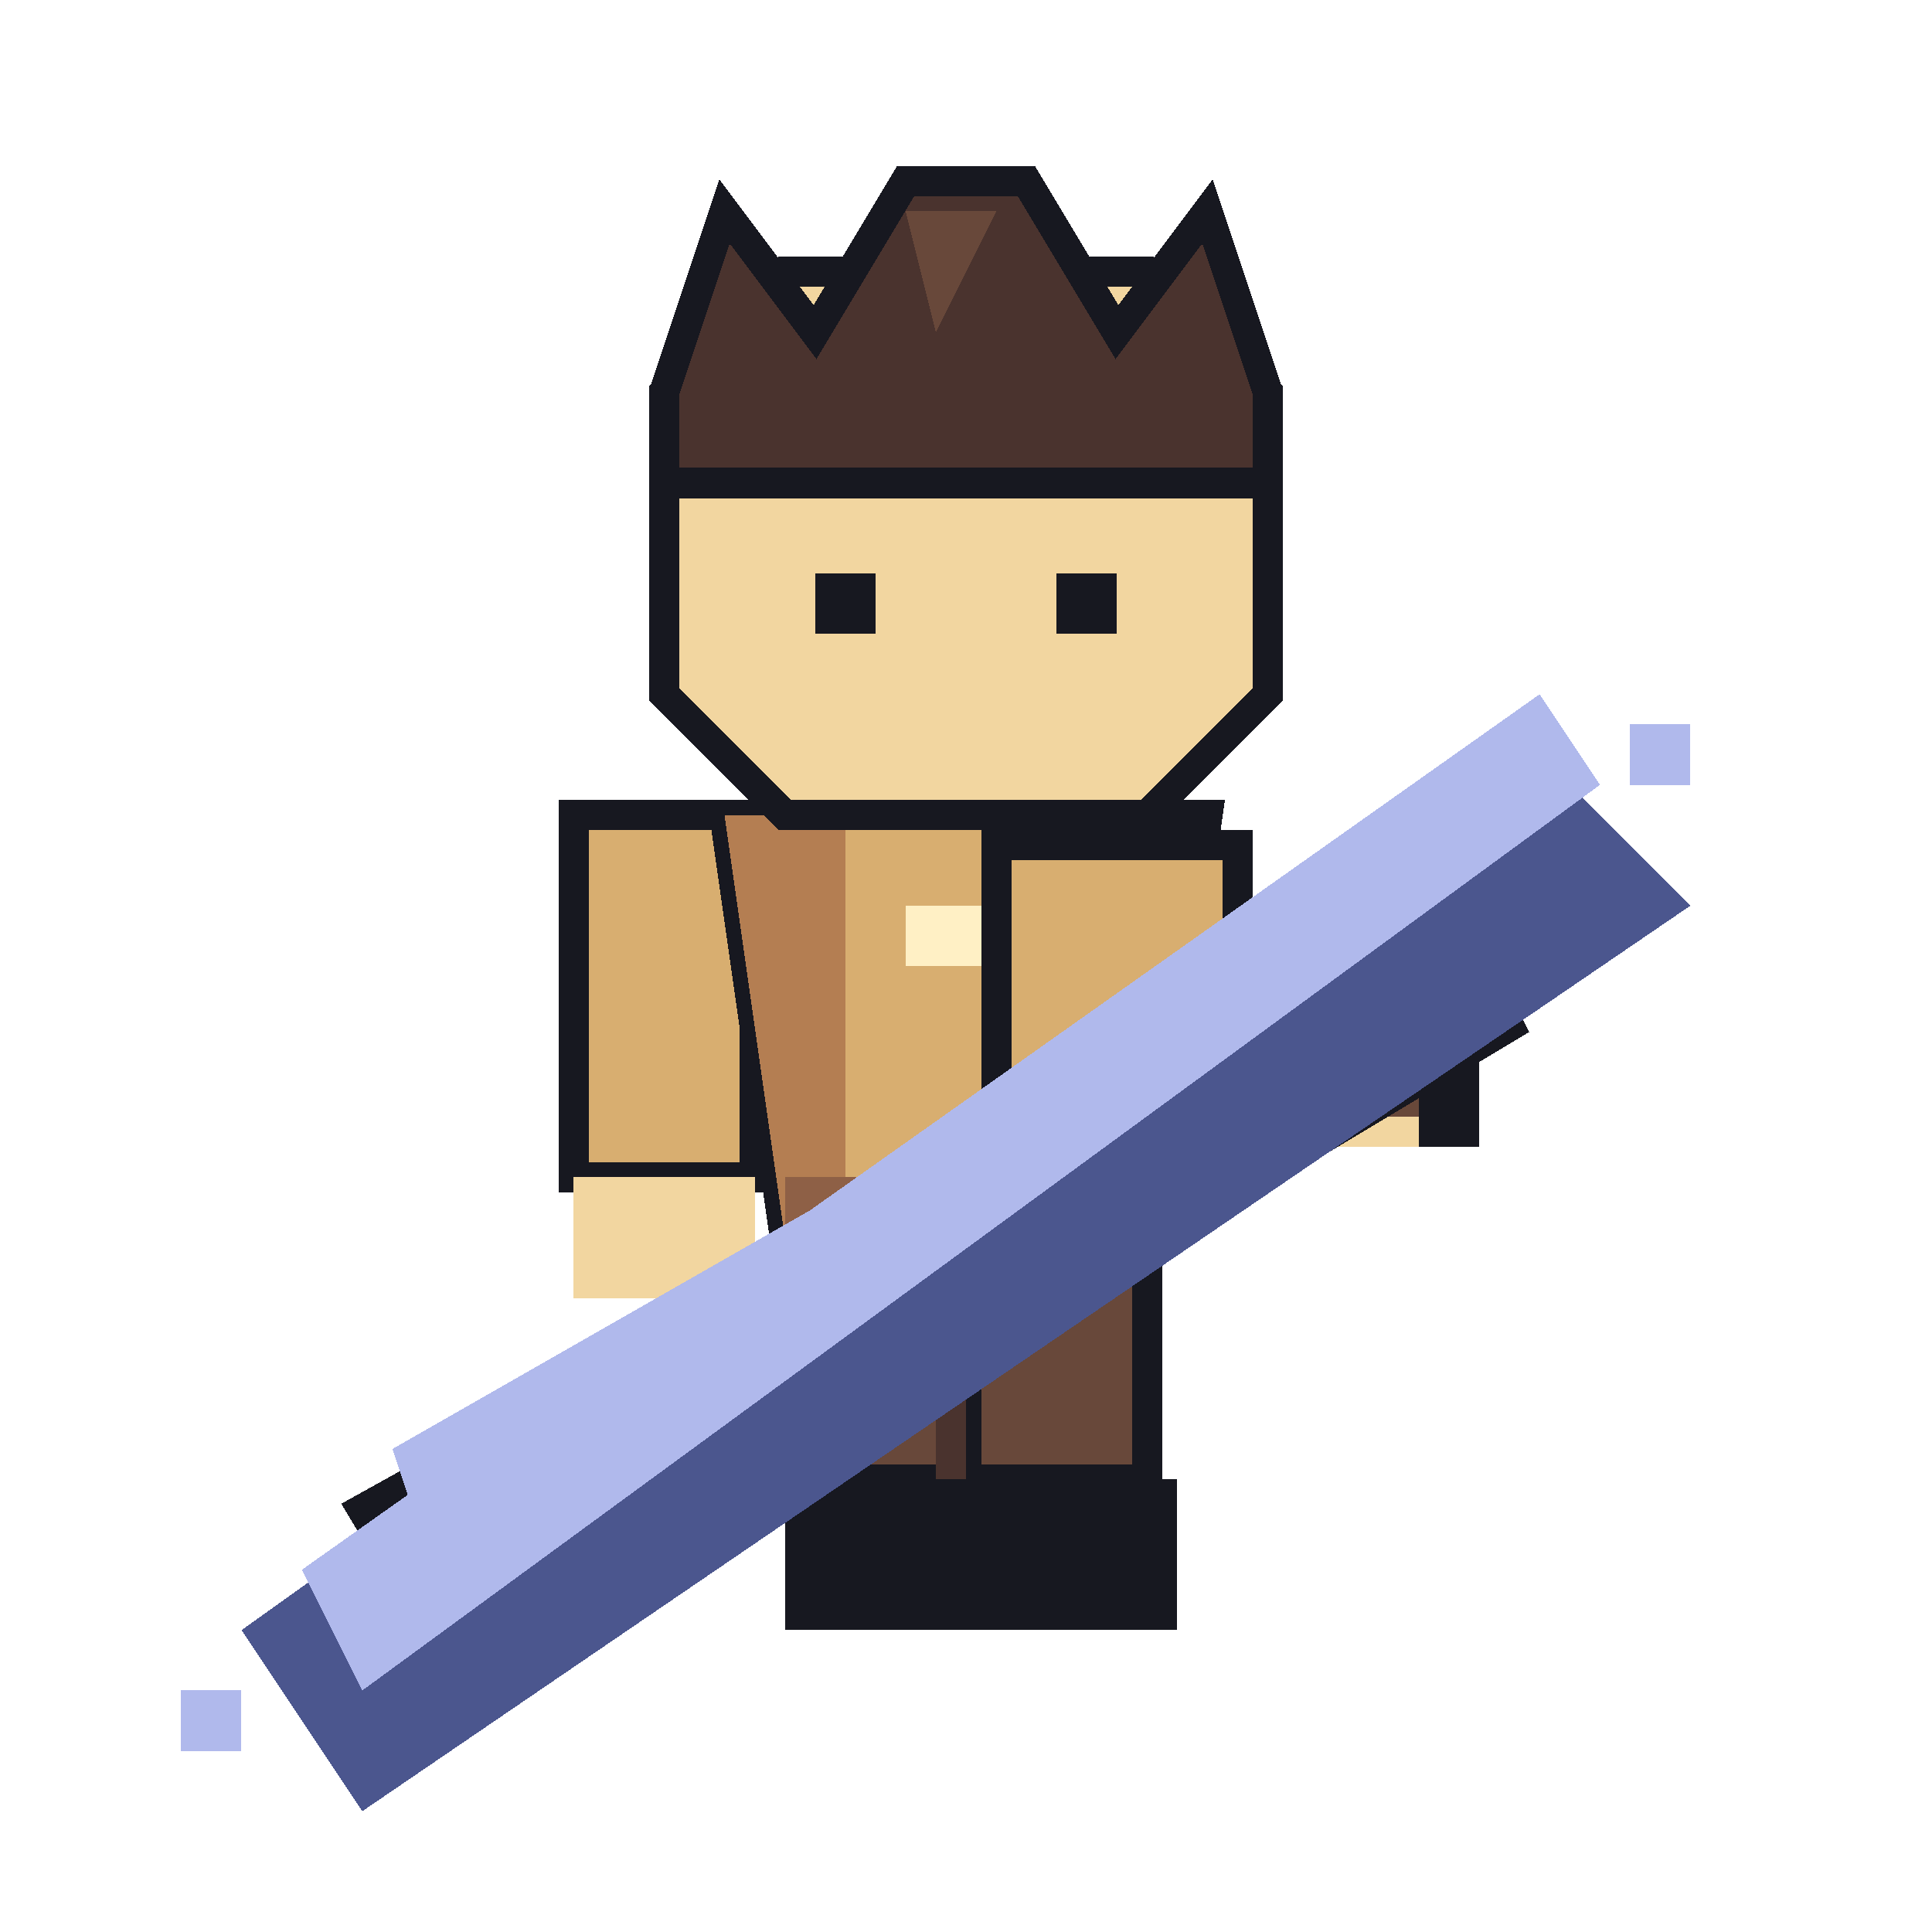
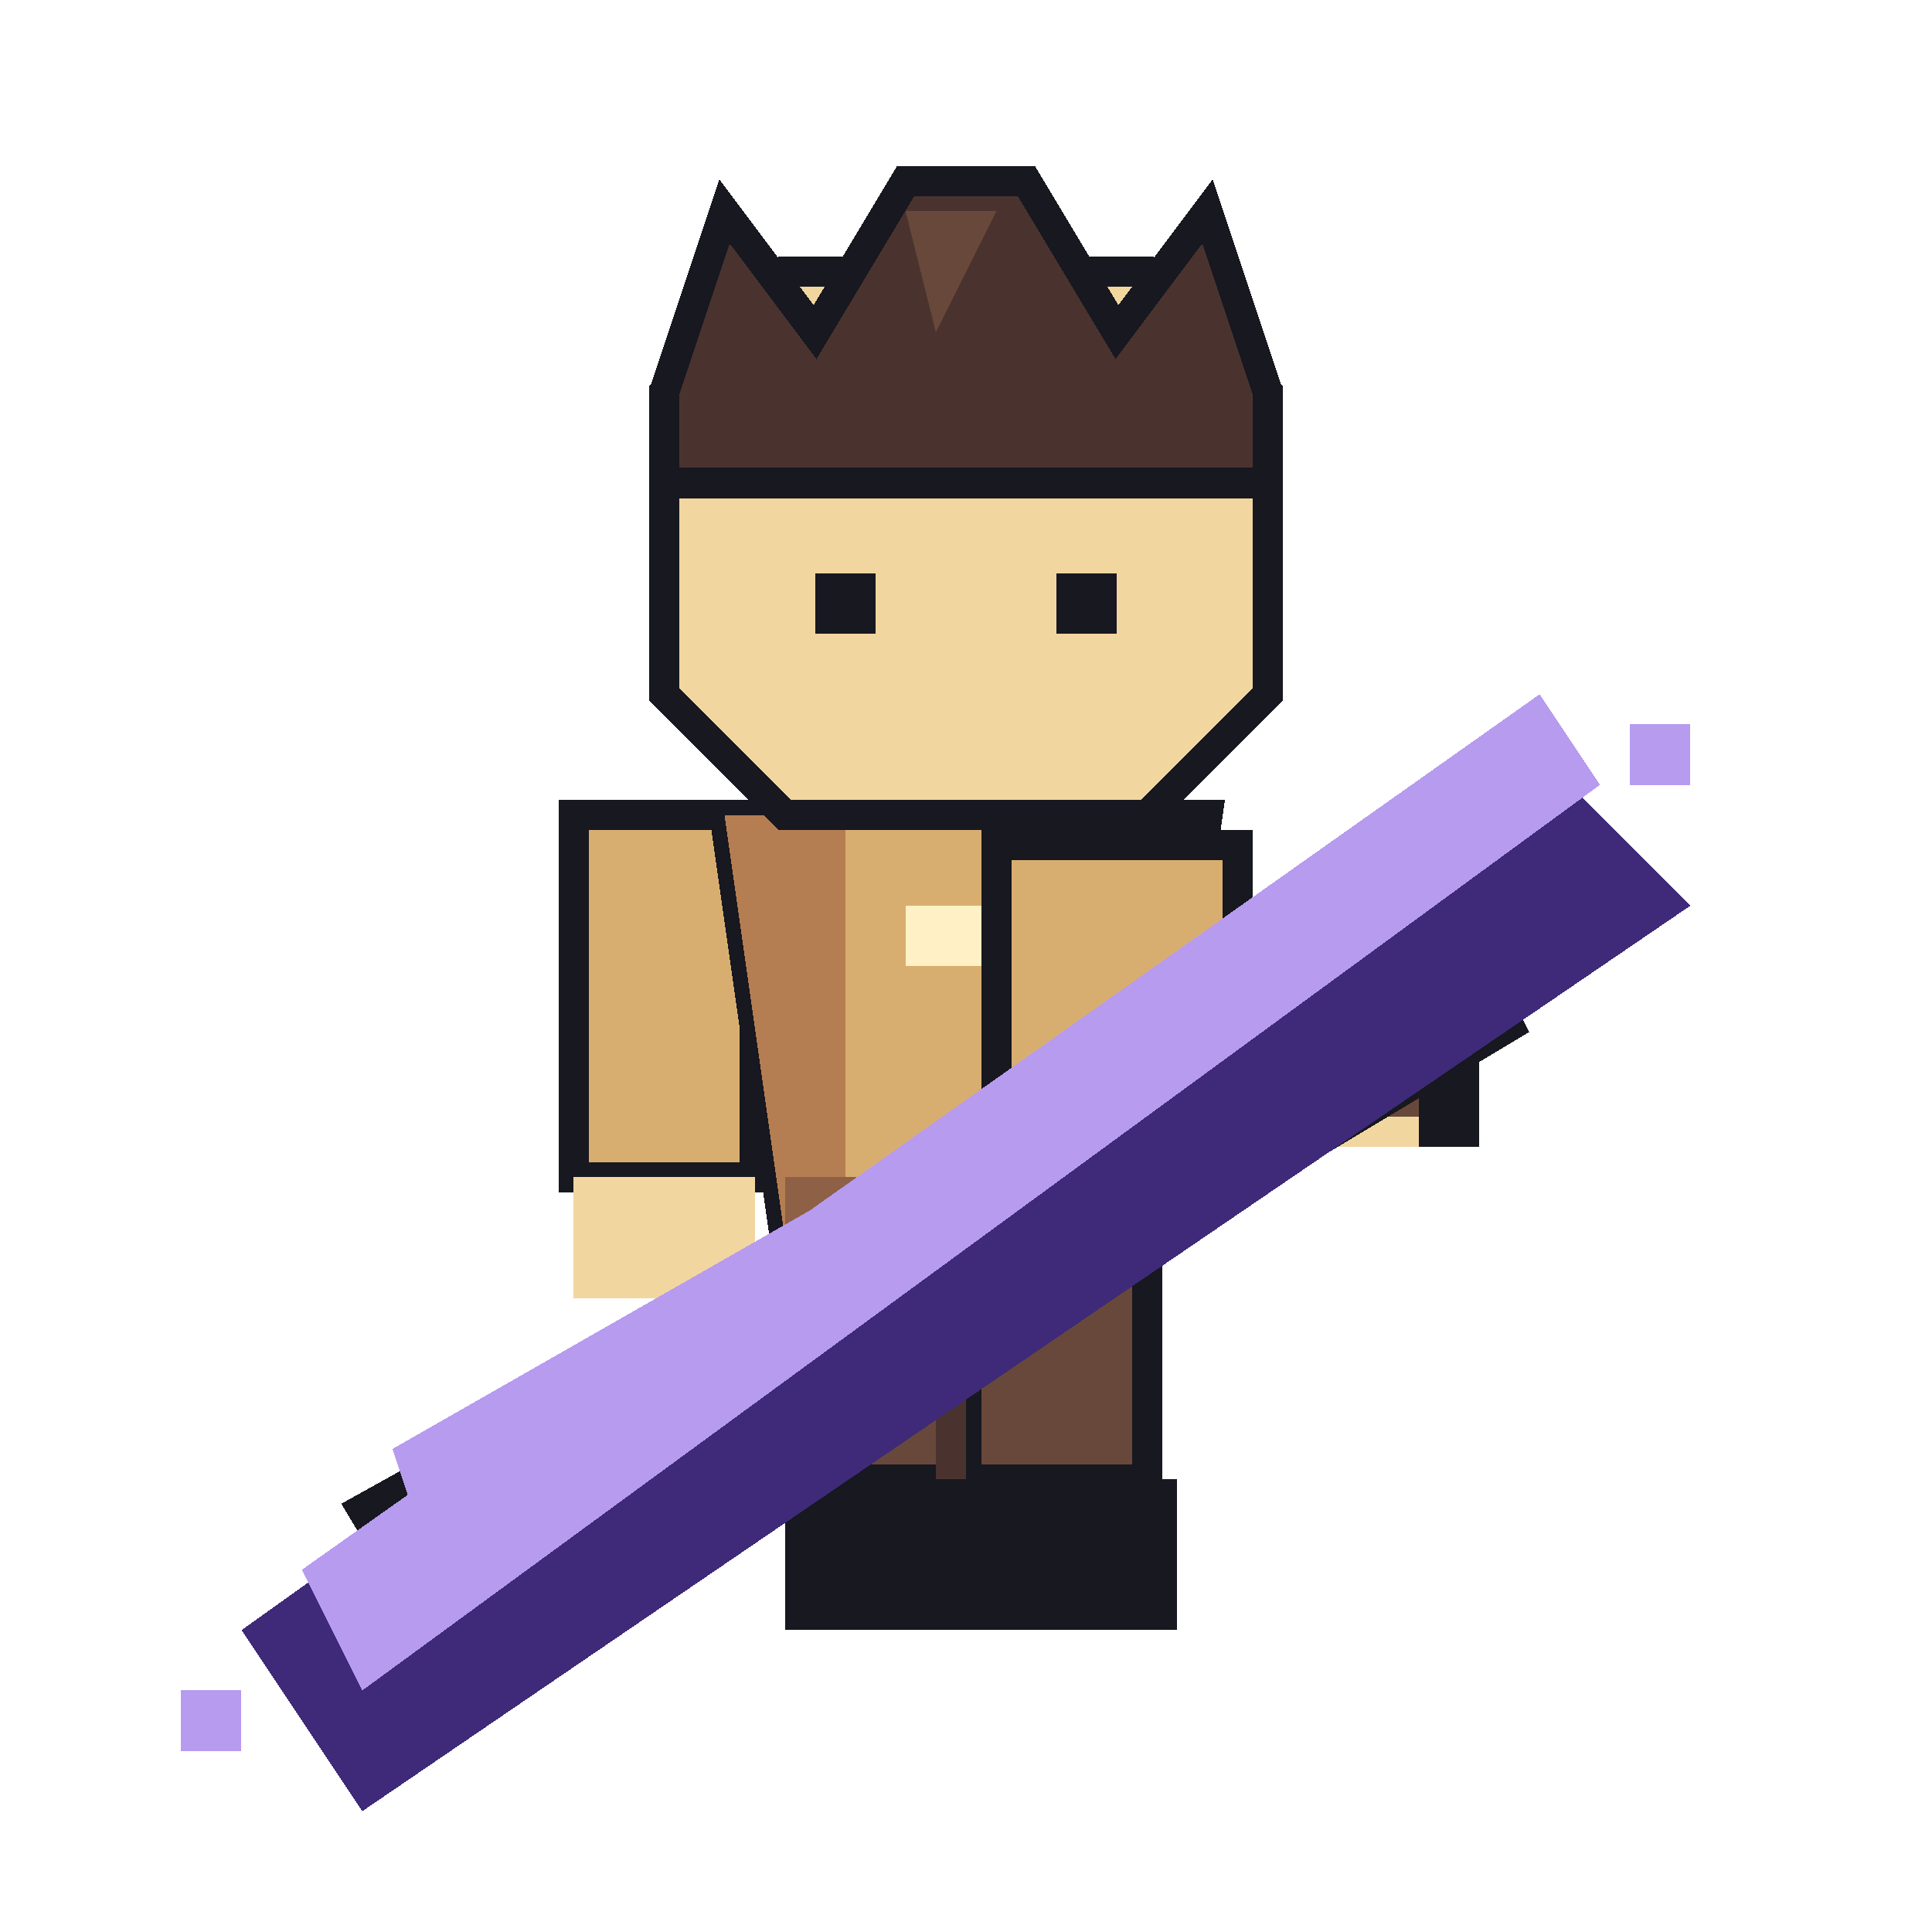
<svg xmlns="http://www.w3.org/2000/svg" viewBox="0 0 64 64" width="64" height="64" shape-rendering="crispEdges">
  <rect x="27" y="40" width="6" height="9" fill="#68483A" stroke="#171820" stroke-width="1" />
  <rect x="26" y="40" width="1" height="9" fill="#4A332E" />
  <rect x="26" y="49" width="7" height="5" fill="#171820" />
  <rect x="32" y="40" width="6" height="9" fill="#68483A" stroke="#171820" stroke-width="1" />
  <rect x="31" y="40" width="1" height="9" fill="#4A332E" />
  <rect x="32" y="49" width="7" height="5" fill="#171820" />
  <rect x="19" y="27" width="6" height="12" fill="#D8AE70" stroke="#171820" stroke-width="1" />
  <rect x="19" y="39" width="6" height="4" fill="#F2D6A0" />
  <polygon points="24,27 40,27 38,41 26,41" fill="#D8AE70" stroke="#171820" stroke-width="1" />
  <polygon points="24,27 28,27 28,41 26,41" fill="#B47E52" />
  <rect x="30" y="30" width="4" height="2" fill="#FFF0C5" />
  <rect x="26" y="39" width="12" height="3" fill="#8E6046" />
  <rect x="31" y="39" width="2" height="3" fill="#FFF0C5" />
  <rect x="33" y="28" width="8" height="10" fill="#D8AE70" stroke="#171820" stroke-width="1" />
  <rect x="43" y="34" width="4" height="4" fill="#F2D6A0" />
  <rect x="45" y="33" width="3" height="4" fill="#68483A" />
  <rect x="47" y="31" width="2" height="7" fill="#171820" />
-   <polygon points="12,50 48,30 50,34 15,55" fill="#7786C8" stroke="#171820" stroke-width="1" />
-   <polygon points="13,48 48,28 49,30 14,51" fill="#B0B9EC" />
-   <polygon points="8,54 50,24 56,30 12,60" fill="#4B568E" />
-   <polygon points="10,52 51,23 53,26 12,56" fill="#B0B9EC" />
-   <rect x="6" y="56" width="2" height="2" fill="#B0B9EC" />
-   <rect x="54" y="24" width="2" height="2" fill="#B0B9EC" />
+   <polygon points="12,50 48,30 50,34 15,55" fill="#7B4FCB" stroke="#171820" stroke-width="1" />
+   <polygon points="13,48 48,28 49,30 14,51" fill="#B79BEF" />
+   <polygon points="8,54 50,24 56,30 12,60" fill="#3E2A78" />
+   <polygon points="10,52 51,23 53,26 12,56" fill="#B79BEF" />
+   <rect x="6" y="56" width="2" height="2" fill="#B79BEF" />
+   <rect x="54" y="24" width="2" height="2" fill="#B79BEF" />
  <polygon points="26,9 38,9 42,13 42,23 38,27 26,27 22,23 22,13" fill="#F2D6A0" stroke="#171820" stroke-width="1" />
  <polygon points="22,13 24,7 27,11 30,6 34,6 37,11 40,7 42,13 42,16 22,16" fill="#4A332E" stroke="#171820" stroke-width="1" />
  <polygon points="30,7 33,7 31,11" fill="#68483A" />
  <rect x="27" y="19" width="2" height="2" fill="#171820" />
  <rect x="35" y="19" width="2" height="2" fill="#171820" />
</svg>
